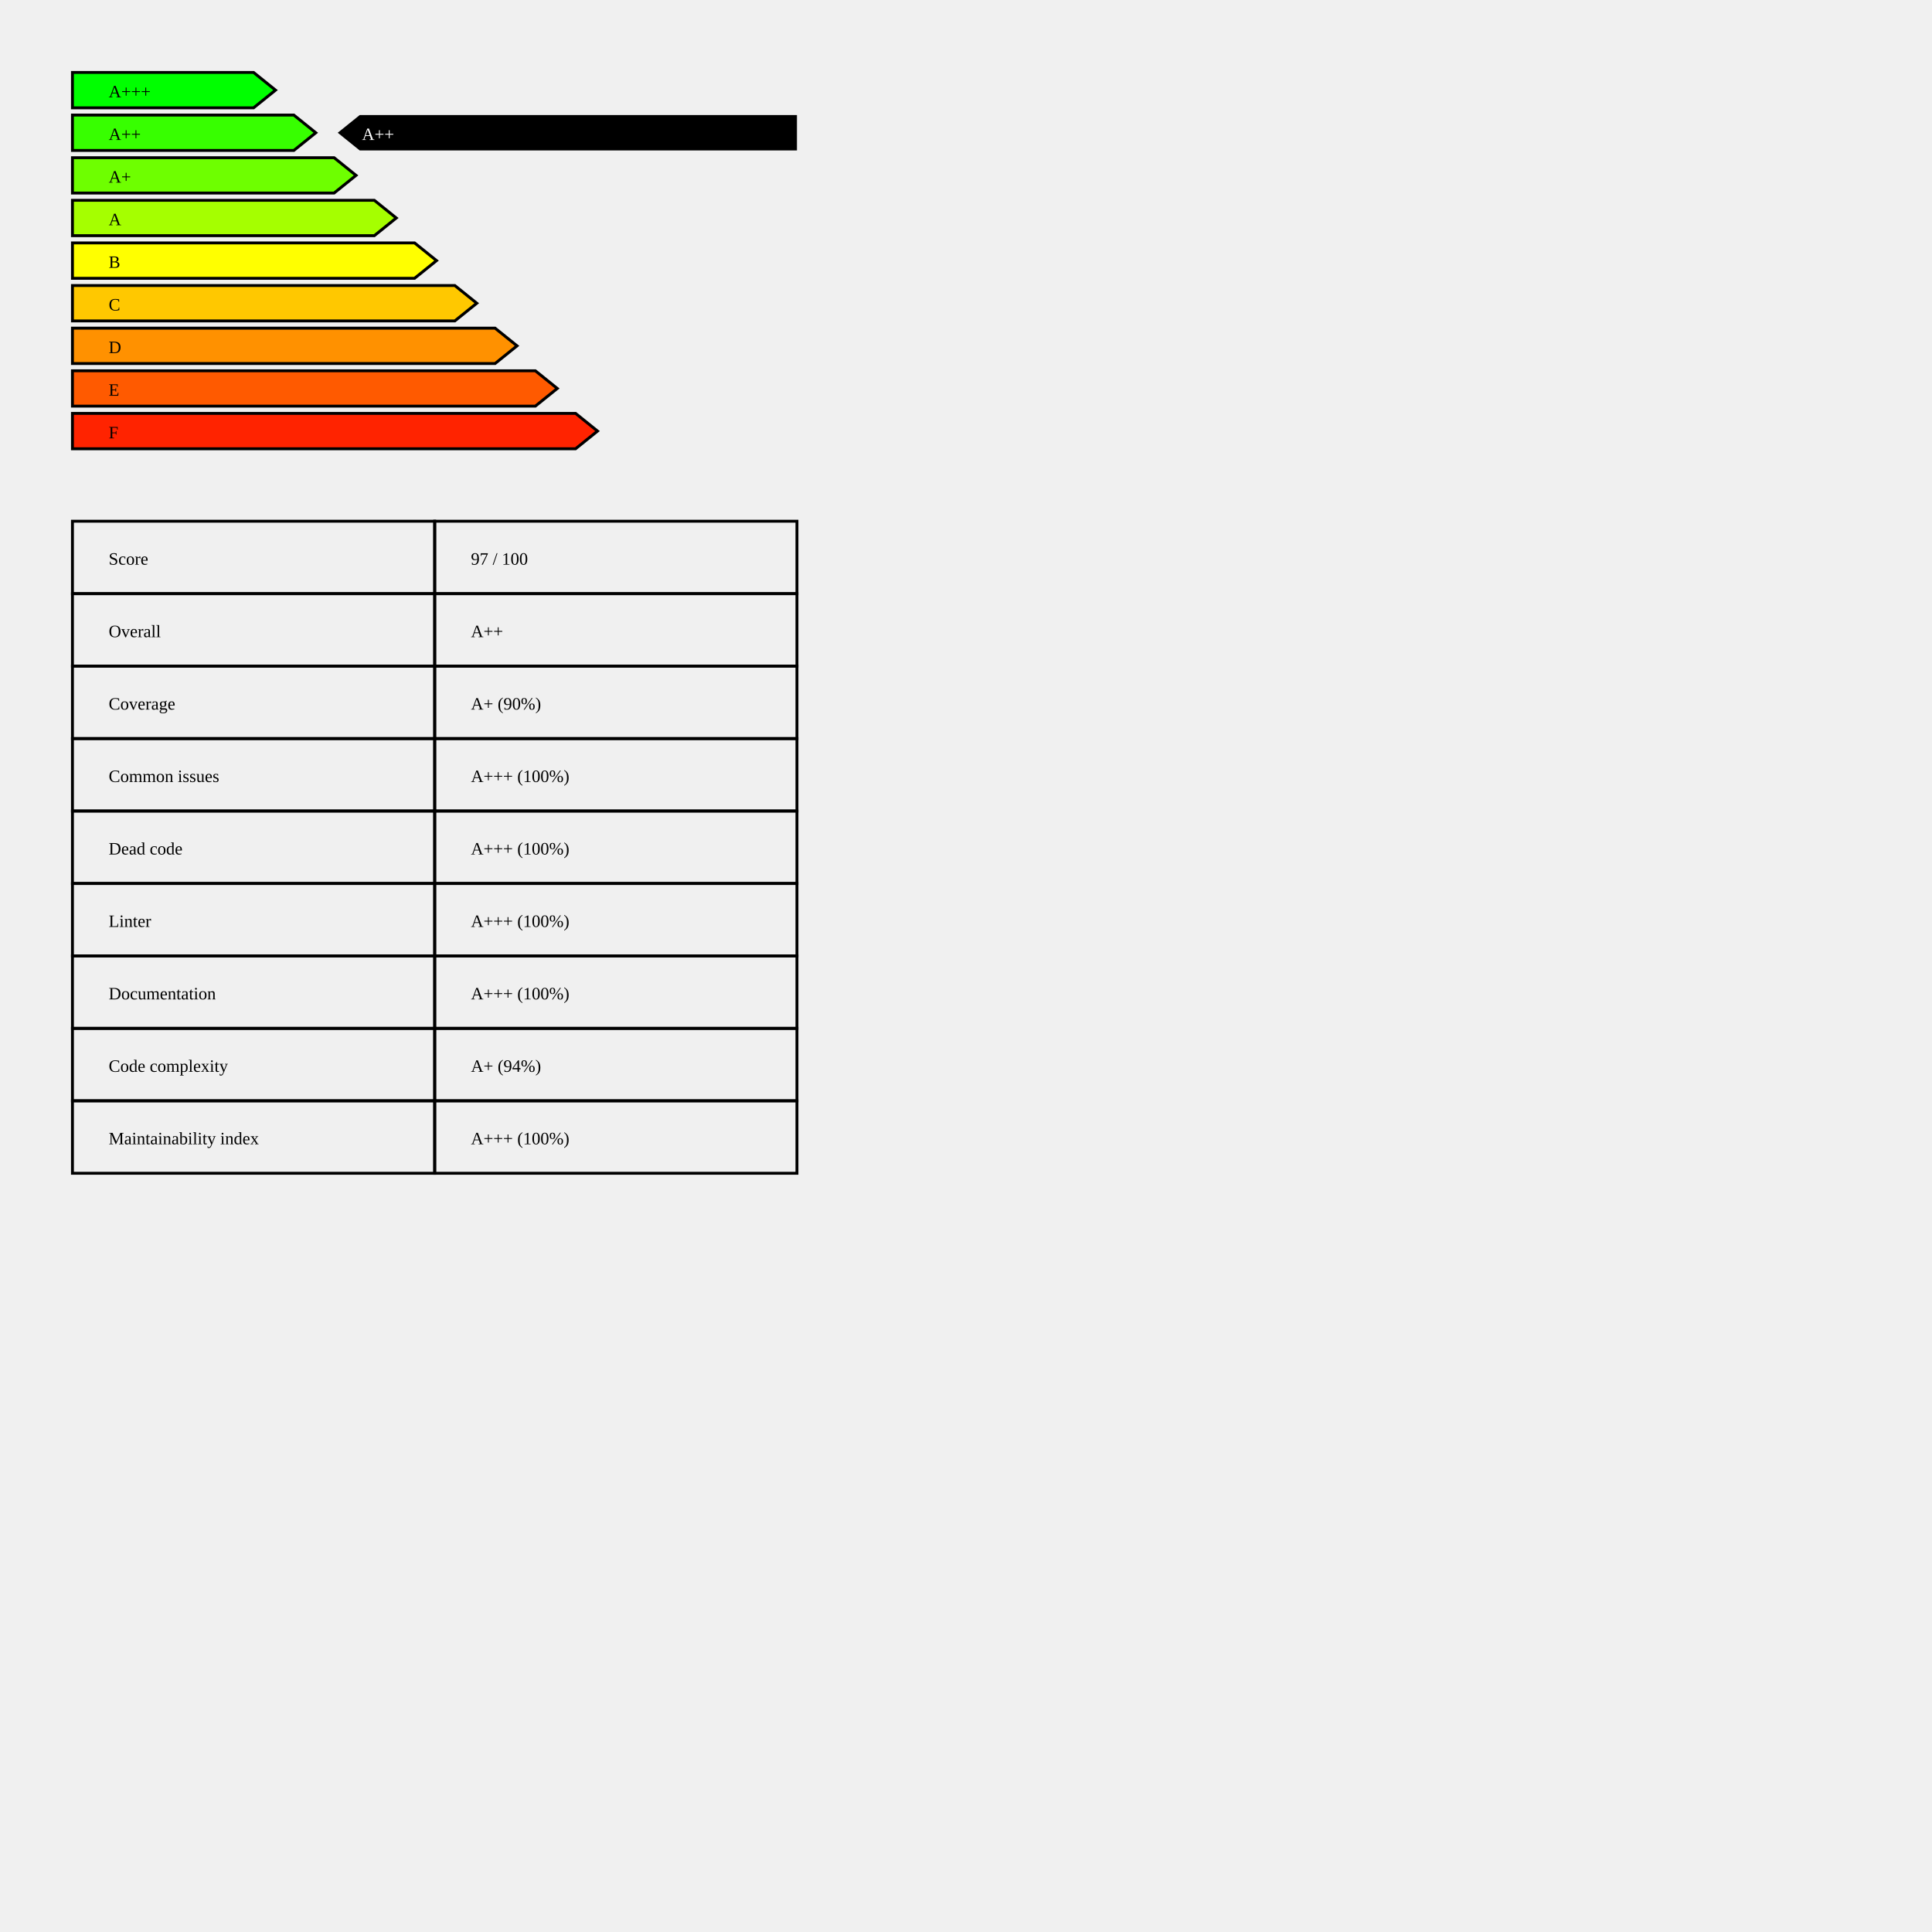
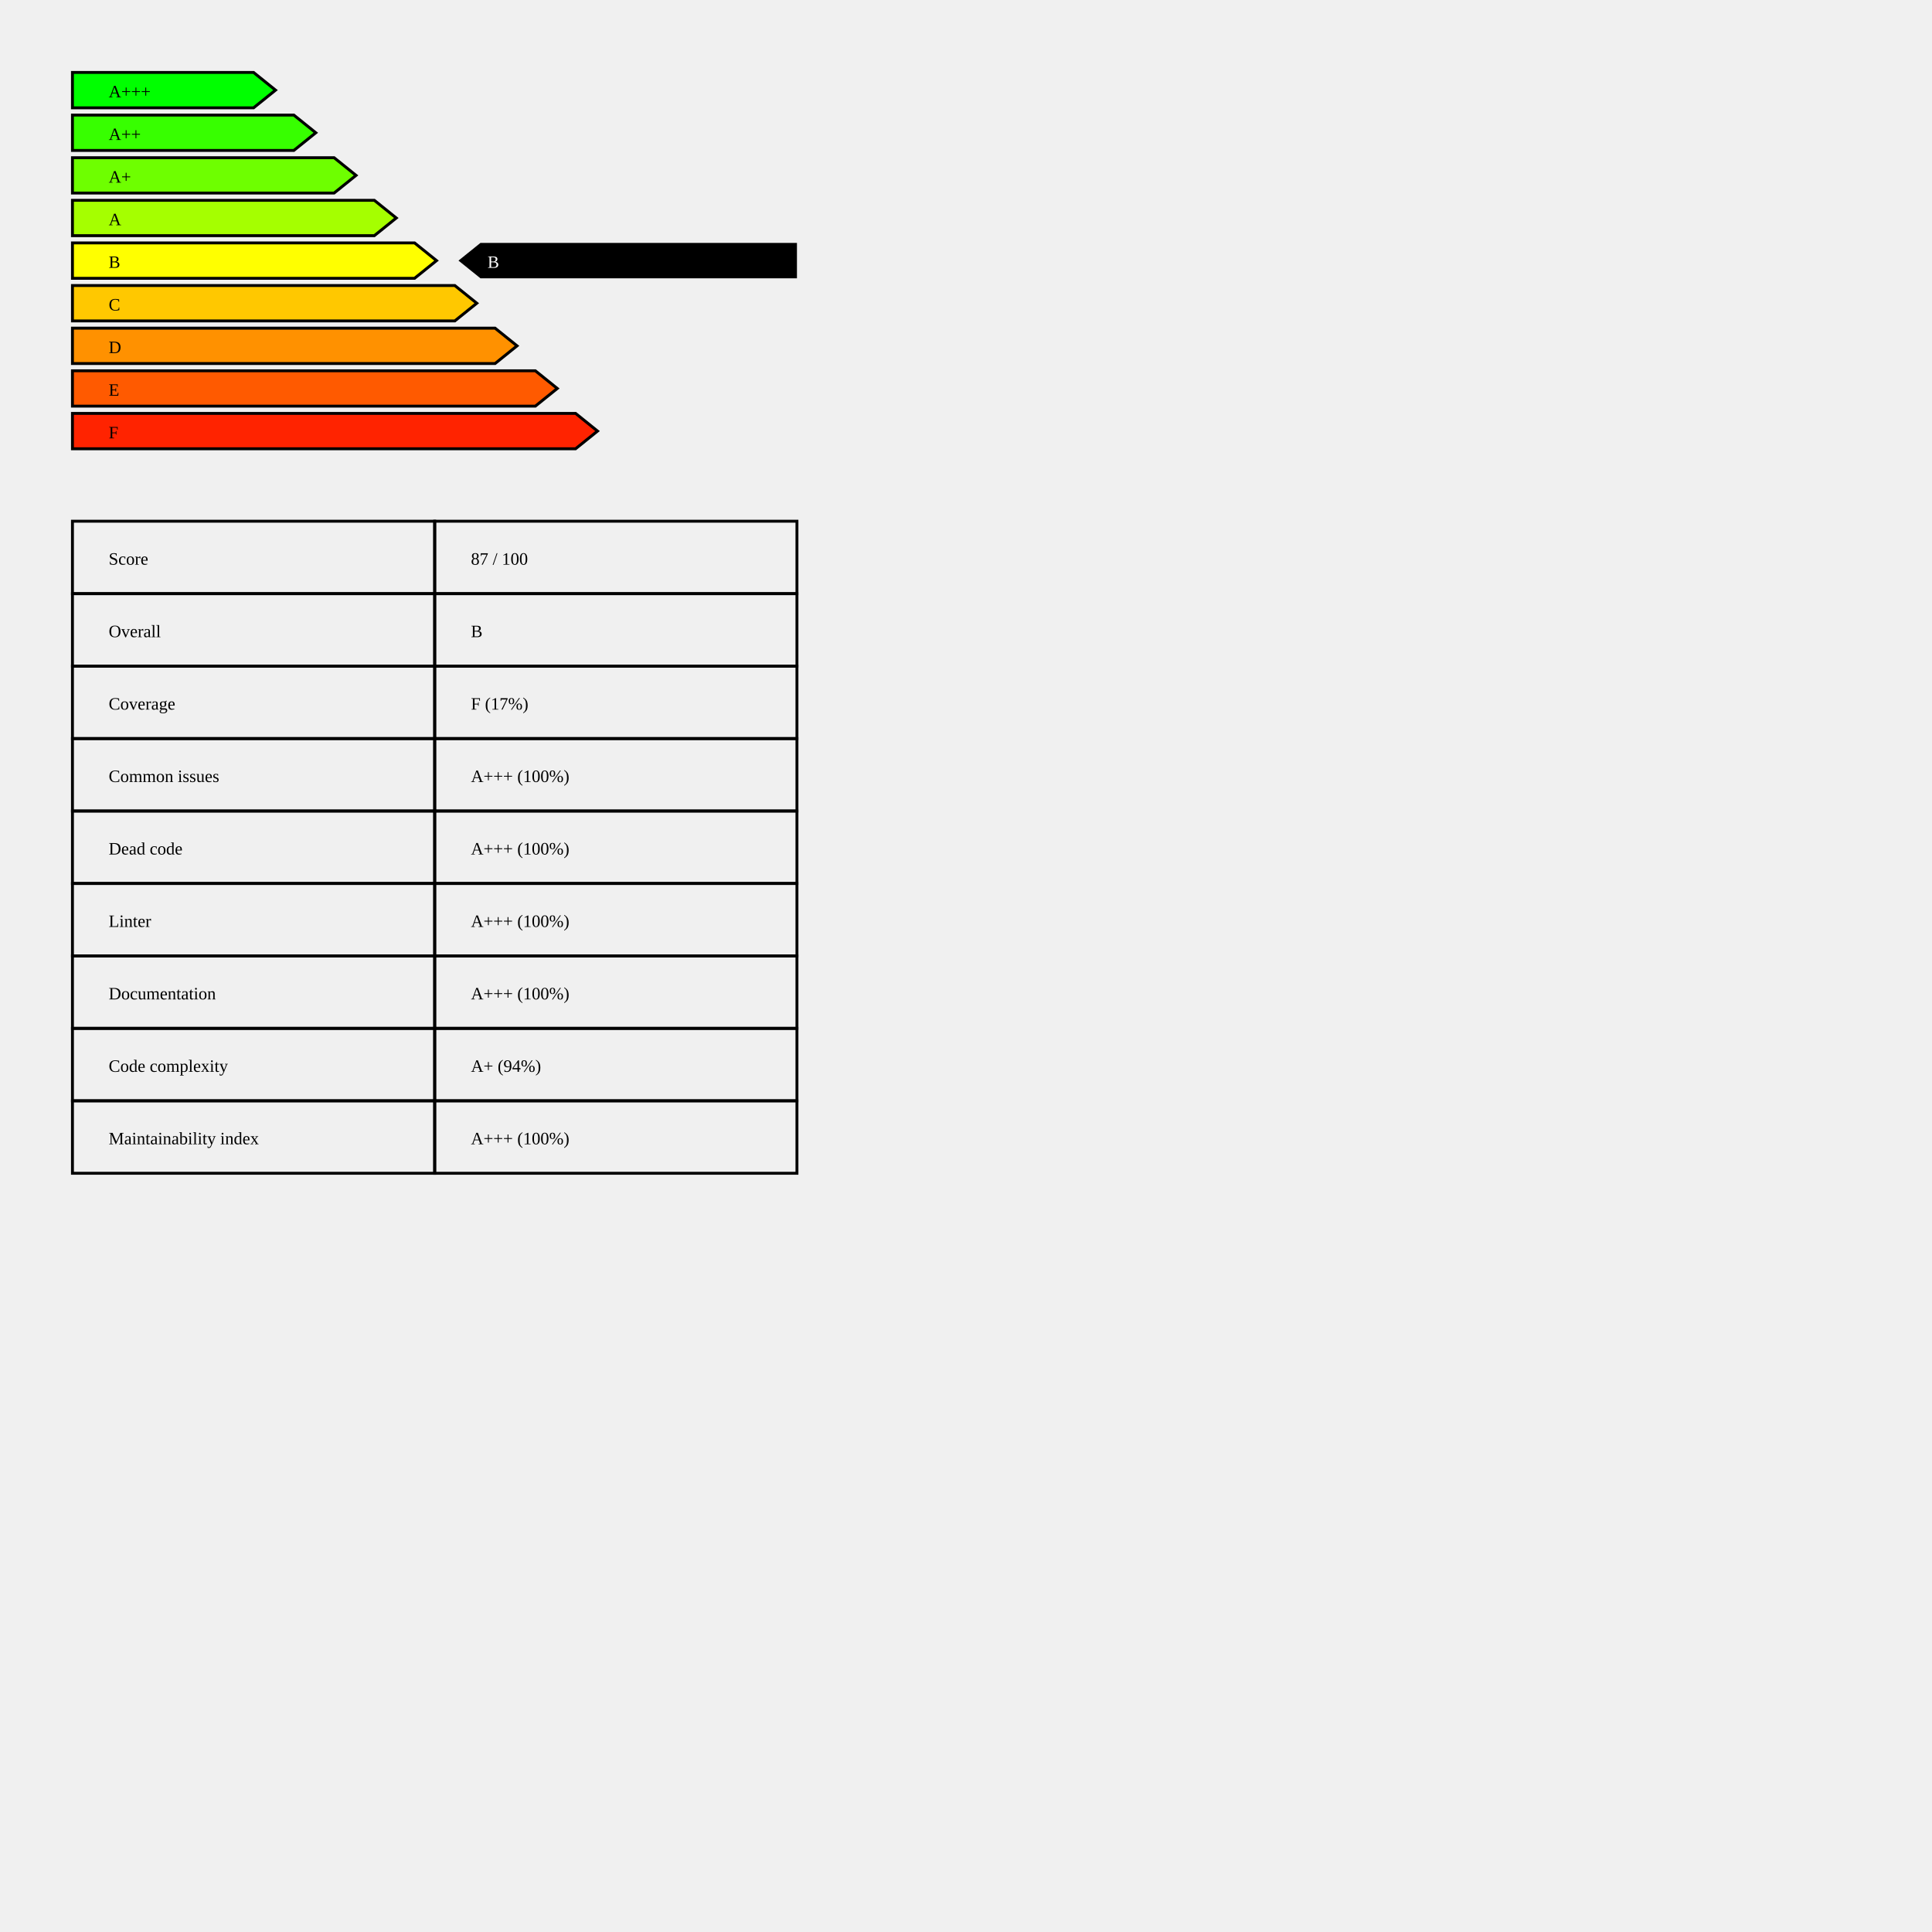
<svg xmlns="http://www.w3.org/2000/svg" baseProfile="full" height="1000pt" version="1.1" width="1000pt">
  <defs />
  <polygon points="50,50.0 175.0,50.0 190.152,62.206 175.0,74.412 50,74.412 50,50.0" style="fill:rgb(0 255 0);stroke:black;stroke-width:2;" />
  <text x="75.0" y="67.206">A+++</text>
  <polygon points="50,79.412 202.778,79.412 217.929,91.618 202.778,103.824 50,103.824 50,79.412" style="fill:rgb(55 255 0);stroke:black;stroke-width:2;" />
  <text x="75.0" y="96.618">A++</text>
  <polygon points="50,108.824 230.556,108.824 245.707,121.029 230.556,133.235 50,133.235 50,108.824" style="fill:rgb(110 255 0);stroke:black;stroke-width:2;" />
  <text x="75.0" y="126.029">A+</text>
  <polygon points="50,138.235 258.333,138.235 273.485,150.441 258.333,162.647 50,162.647 50,138.235" style="fill:rgb(165 255 0);stroke:black;stroke-width:2;" />
  <text x="75.0" y="155.441">A</text>
  <polygon points="50,167.647 286.111,167.647 301.263,179.853 286.111,192.059 50,192.059 50,167.647" style="fill:rgb(255 255 0);stroke:black;stroke-width:2;" />
  <text x="75.0" y="184.853">B</text>
  <polygon points="50,197.059 313.889,197.059 329.04,209.265 313.889,221.471 50,221.471 50,197.059" style="fill:rgb(255 200 0);stroke:black;stroke-width:2;" />
  <text x="75.0" y="214.265">C</text>
  <polygon points="50,226.471 341.667,226.471 356.818,238.676 341.667,250.882 50,250.882 50,226.471" style="fill:rgb(255 145 0);stroke:black;stroke-width:2;" />
  <text x="75.0" y="243.676">D</text>
  <polygon points="50,255.882 369.444,255.882 384.596,268.088 369.444,280.294 50,280.294 50,255.882" style="fill:rgb(255 90 0);stroke:black;stroke-width:2;" />
  <text x="75.0" y="273.088">E</text>
  <polygon points="50,285.294 397.222,285.294 412.374,297.5 397.222,309.706 50,309.706 50,285.294" style="fill:rgb(255 35 0);stroke:black;stroke-width:2;" />
  <text x="75.0" y="302.5">F</text>
-   <polygon points="248.232,79.412 233.081,91.618 248.232,103.824 550,103.824 550,79.412" style="fill:black;" />
-   <text fill="white" x="249.798" y="96.618">A++</text>
+   <polygon points="331.566,167.647 316.414,179.853 331.566,192.059 550,192.059 550,167.647" style="fill:black;" />
+   <text fill="white" x="336.465" y="184.853">B</text>
  <text x="75.0" y="389.706">Score</text>
-   <text x="325.0" y="389.706">97 / 100</text>
+   <text x="325.0" y="389.706">87 / 100</text>
  <polygon points="50,359.706 300,359.706 300,409.706 50,409.706 50,359.706" style="fill:none; stroke:black;stroke-width:2;" />
  <polygon points="300,359.706 550,359.706 550,409.706 300,409.706 300,359.706" style="fill:none; stroke:black;stroke-width:2;" />
  <text x="75.0" y="439.706">Overall</text>
-   <text x="325.0" y="439.706">A++</text>
+   <text x="325.0" y="439.706">B</text>
  <polygon points="50,409.706 300,409.706 300,459.706 50,459.706 50,409.706" style="fill:none; stroke:black;stroke-width:2;" />
  <polygon points="300,409.706 550,409.706 550,459.706 300,459.706 300,409.706" style="fill:none; stroke:black;stroke-width:2;" />
  <text x="75.0" y="489.706">Coverage</text>
-   <text x="325.0" y="489.706">A+  (90%)</text>
+   <text x="325.0" y="489.706">F  (17%)</text>
  <polygon points="50,459.706 300,459.706 300,509.706 50,509.706 50,459.706" style="fill:none; stroke:black;stroke-width:2;" />
  <polygon points="300,459.706 550,459.706 550,509.706 300,509.706 300,459.706" style="fill:none; stroke:black;stroke-width:2;" />
  <text x="75.0" y="539.706">Common issues</text>
  <text x="325.0" y="539.706">A+++  (100%)</text>
  <polygon points="50,509.706 300,509.706 300,559.706 50,559.706 50,509.706" style="fill:none; stroke:black;stroke-width:2;" />
  <polygon points="300,509.706 550,509.706 550,559.706 300,559.706 300,509.706" style="fill:none; stroke:black;stroke-width:2;" />
  <text x="75.0" y="589.706">Dead code</text>
  <text x="325.0" y="589.706">A+++  (100%)</text>
  <polygon points="50,559.706 300,559.706 300,609.706 50,609.706 50,559.706" style="fill:none; stroke:black;stroke-width:2;" />
  <polygon points="300,559.706 550,559.706 550,609.706 300,609.706 300,559.706" style="fill:none; stroke:black;stroke-width:2;" />
  <text x="75.0" y="639.706">Linter</text>
  <text x="325.0" y="639.706">A+++  (100%)</text>
  <polygon points="50,609.706 300,609.706 300,659.706 50,659.706 50,609.706" style="fill:none; stroke:black;stroke-width:2;" />
  <polygon points="300,609.706 550,609.706 550,659.706 300,659.706 300,609.706" style="fill:none; stroke:black;stroke-width:2;" />
  <text x="75.0" y="689.706">Documentation</text>
  <text x="325.0" y="689.706">A+++  (100%)</text>
  <polygon points="50,659.706 300,659.706 300,709.706 50,709.706 50,659.706" style="fill:none; stroke:black;stroke-width:2;" />
  <polygon points="300,659.706 550,659.706 550,709.706 300,709.706 300,659.706" style="fill:none; stroke:black;stroke-width:2;" />
  <text x="75.0" y="739.706">Code complexity</text>
  <text x="325.0" y="739.706">A+  (94%)</text>
  <polygon points="50,709.706 300,709.706 300,759.706 50,759.706 50,709.706" style="fill:none; stroke:black;stroke-width:2;" />
  <polygon points="300,709.706 550,709.706 550,759.706 300,759.706 300,709.706" style="fill:none; stroke:black;stroke-width:2;" />
  <text x="75.0" y="789.706">Maintainability index</text>
  <text x="325.0" y="789.706">A+++  (100%)</text>
  <polygon points="50,759.706 300,759.706 300,809.706 50,809.706 50,759.706" style="fill:none; stroke:black;stroke-width:2;" />
  <polygon points="300,759.706 550,759.706 550,809.706 300,809.706 300,759.706" style="fill:none; stroke:black;stroke-width:2;" />
</svg>
